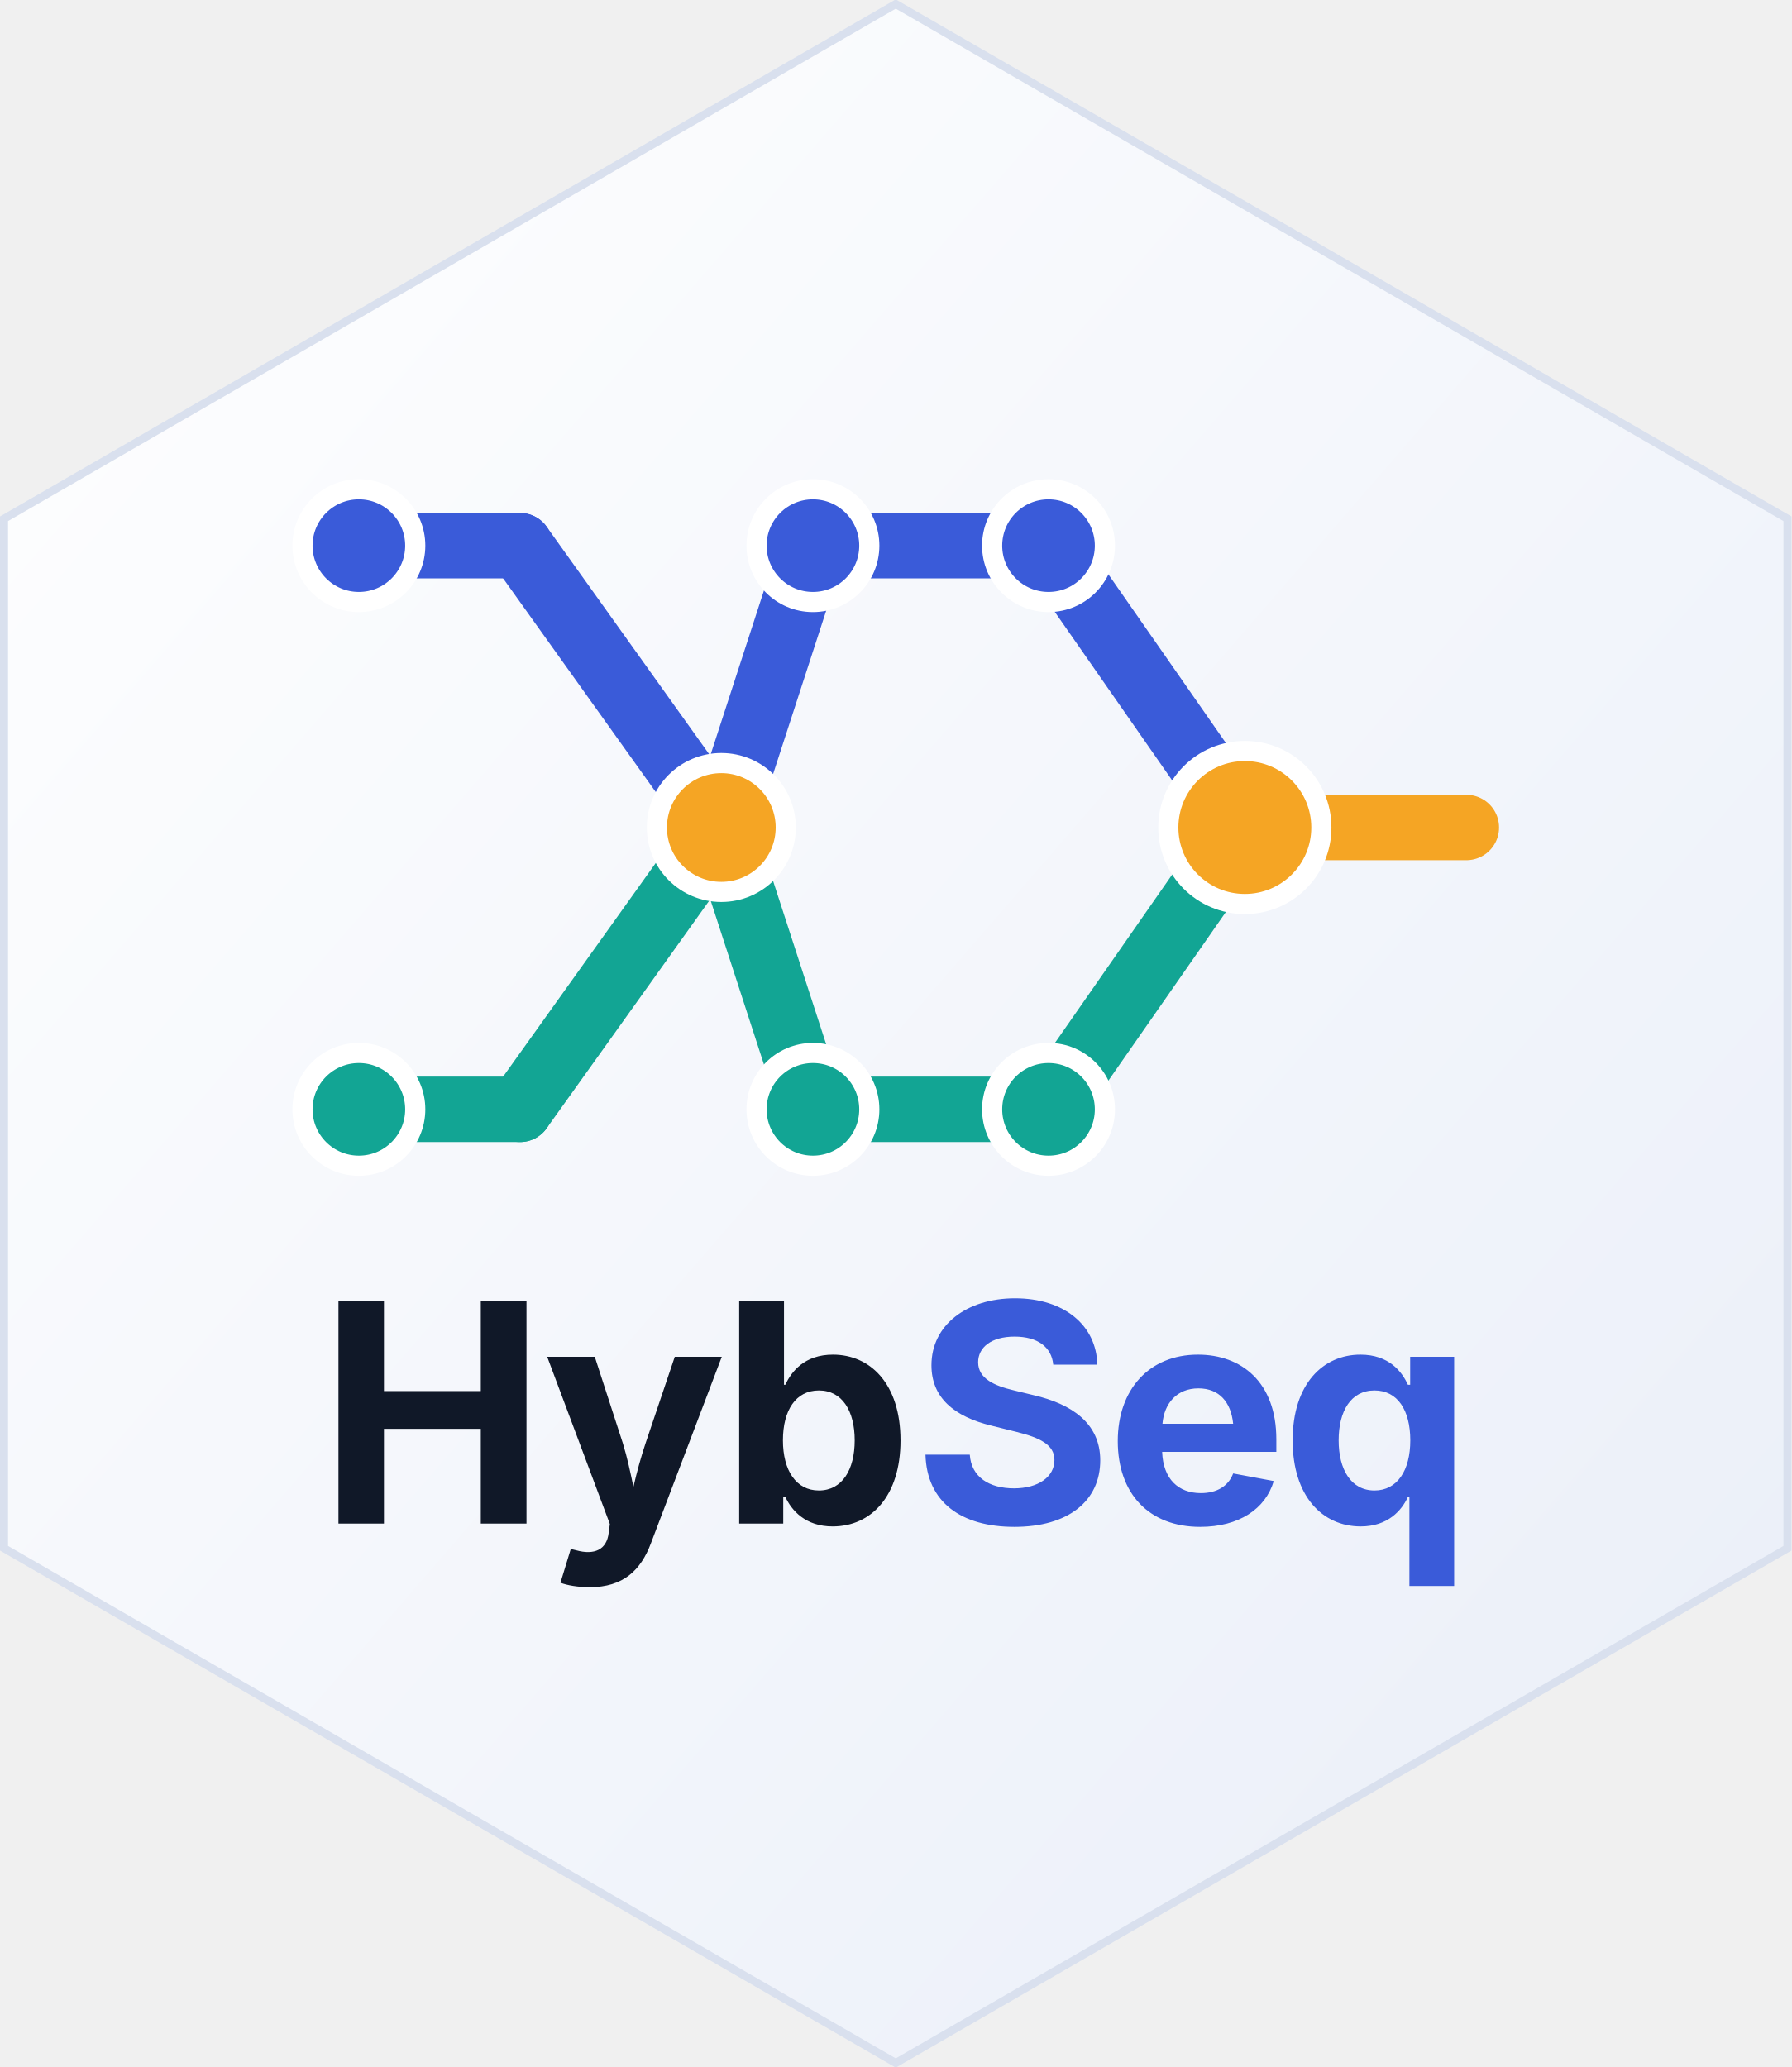
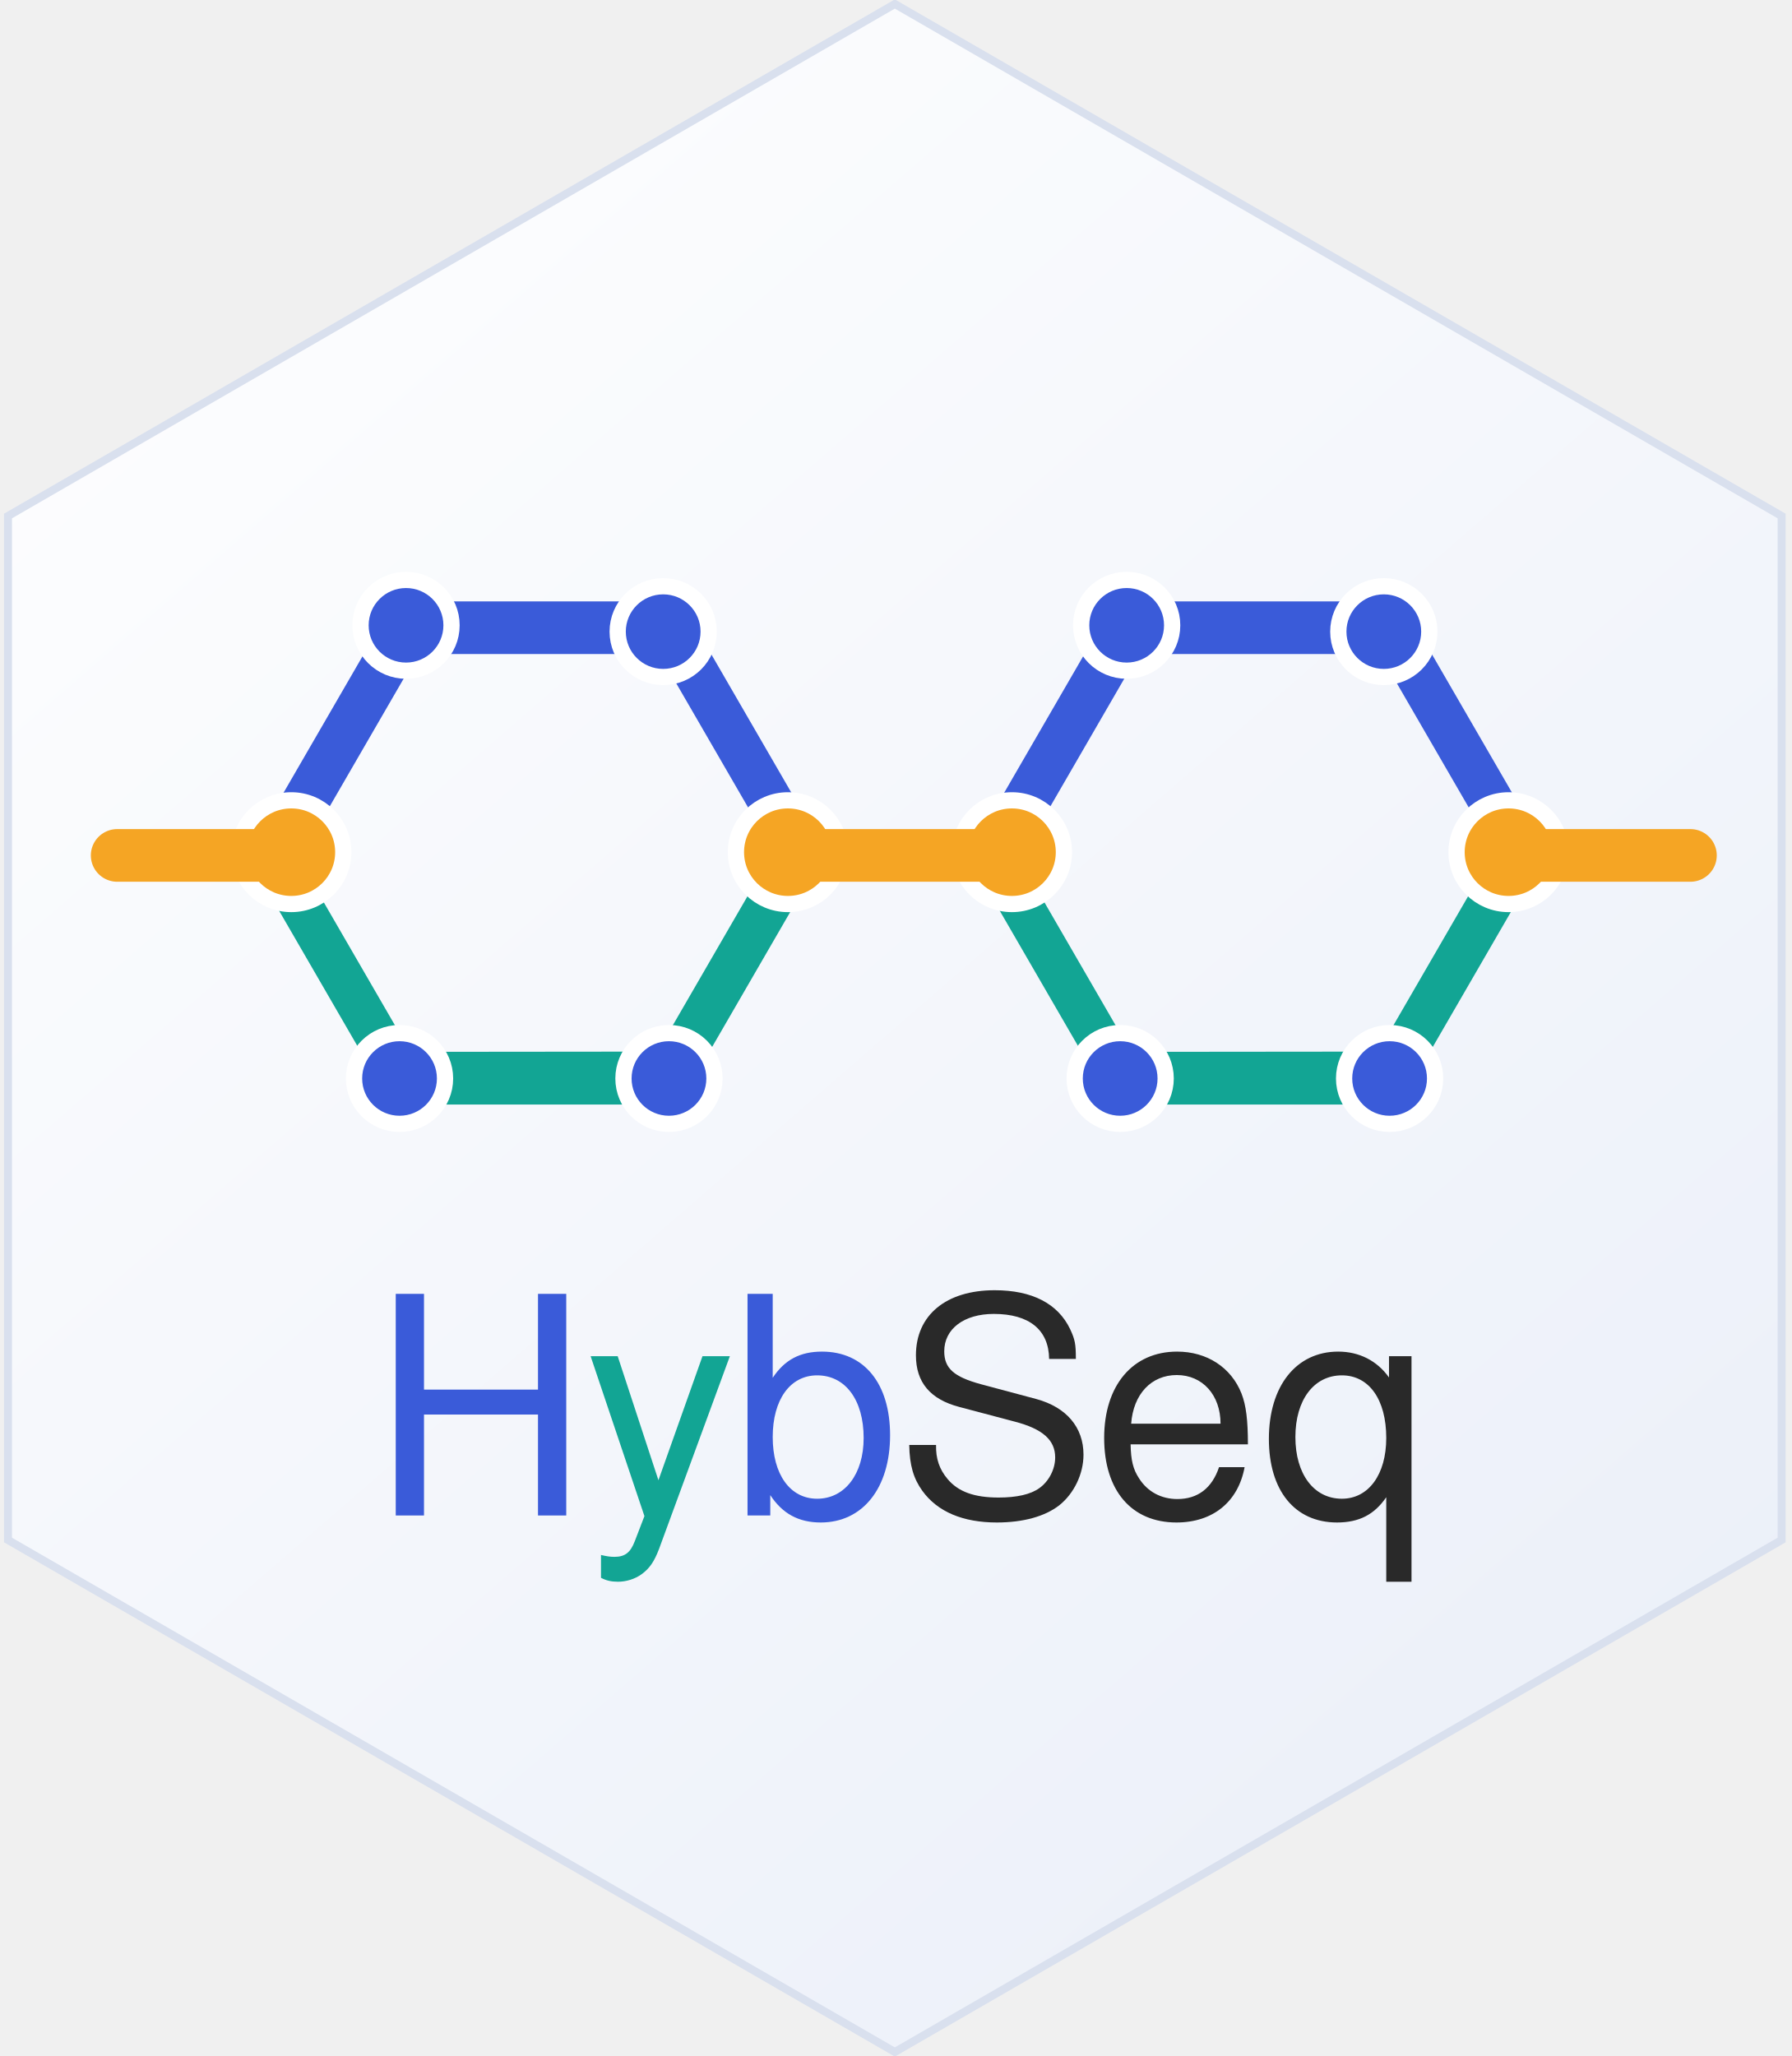
- <svg xmlns="http://www.w3.org/2000/svg" viewBox="-1 -1 445.41 514" width="445.41" height="514" role="img" aria-labelledby="t d">
+ <svg xmlns="http://www.w3.org/2000/svg" width="100%" height="100%" viewBox="0 0 448 514" version="1.1" xml:space="preserve" style="fill-rule:evenodd;clip-rule:evenodd;">
+   <g id="Artboard1" transform="matrix(0.382906,0,0,0.535417,53.22393,12.31458)">
+     <rect x="-139" y="-23" width="1170" height="960" style="fill:none;" />
+     <clipPath id="_clip1">
+       <rect x="-139" y="-23" width="1170" height="960" />
+     </clipPath>
+     <g clip-path="url(#_clip1)">
+       <g transform="matrix(2.611607,0,0,1.867704,-133.7768,-21.1323)">
+         <path d="M221.71,0L443.41,128L443.41,384L221.71,512L0,384L0,128L221.71,0Z" style="fill:url(#_Linear2);fill-rule:nonzero;stroke:rgb(217,224,238);stroke-width:2px;" />
+       </g>
+       <g transform="matrix(6.537192,0,0,4.675107,-38.03527,134.1113)">
+         <g transform="matrix(0.811529,0,0,0.809242,-113.6617,-115.5244)">
+           <g>
+             <g transform="matrix(0.799,0,0,0.988762,262.9281,158.3311)">
+               <path d="M36.6,20.6L56.6,48.6" style="fill:none;fill-rule:nonzero;stroke:rgb(58,91,217);stroke-width:6.5px;stroke-linecap:round;" />
+             </g>
+             <g transform="matrix(0.322072,0.885598,-0.800766,0.356192,264.4031,138.9491)">
+               <path d="M36.6,20.6L56.6,48.6" style="fill:none;fill-rule:nonzero;stroke:rgb(58,91,217);stroke-width:6.5px;stroke-linecap:round;" />
+             </g>
+             <g transform="matrix(0.539865,-0.813733,0.75581,0.581238,224.6819,196.5087)">
+               <path d="M36.6,20.6L56.6,48.6" style="fill:none;fill-rule:nonzero;stroke:rgb(58,91,217);stroke-width:6.5px;stroke-linecap:round;" />
+             </g>
+             <g transform="matrix(0.799,0,0,0.988762,262.9281,158.1568)">
+               <path d="M36.6,76.6L56.6,48.6" style="fill:none;fill-rule:nonzero;stroke:rgb(18,165,148);stroke-width:6.5px;stroke-linecap:round;" />
+             </g>
+             <g transform="matrix(-0.165479,1.035908,-0.688913,-0.248828,301.89,187.7561)">
+               <path d="M36.6,76.6L56.6,48.6" style="fill:none;fill-rule:nonzero;stroke:rgb(18,165,148);stroke-width:6.5px;stroke-linecap:round;" />
+             </g>
+             <g transform="matrix(0.515349,0.813232,-0.720175,0.58194,295.7776,159.9546)">
+               <path d="M36.6,76.6L56.6,48.6" style="fill:none;fill-rule:nonzero;stroke:rgb(18,165,148);stroke-width:6.5px;stroke-linecap:round;" />
+             </g>
+             <g transform="matrix(0.539865,0.813733,-0.75581,0.581238,297.61,159.99)">
+               <path d="M36.6,76.6L56.6,48.6" style="fill:none;fill-rule:nonzero;stroke:rgb(18,165,148);stroke-width:6.5px;stroke-linecap:round;" />
+             </g>
+             <g transform="matrix(1,0,0,1,250.0869,157.8024)">
+               <circle cx="56.6" cy="48.6" r="6.4" style="fill:rgb(245,165,36);stroke:white;stroke-width:2px;" />
+             </g>
+             <g transform="matrix(1,0,0,1,188.9634,157.8024)">
+               <circle cx="56.6" cy="48.6" r="6.4" style="fill:rgb(245,165,36);stroke:white;stroke-width:2px;" />
+             </g>
+             <g transform="matrix(1,0,0,1,225.634,158.5822)">
+               <circle cx="65.7" cy="20.6" r="5.6" style="fill:rgb(58,91,217);stroke:white;stroke-width:2px;" />
+             </g>
+             <g transform="matrix(1,0,0,1,170.5864,157.8024)">
+               <circle cx="89.1" cy="20.6" r="5.6" style="fill:rgb(58,91,217);stroke:white;stroke-width:2px;" />
+             </g>
+             <g transform="matrix(1,0,0,1,202.9459,213.7324)">
+               <circle cx="89.1" cy="20.6" r="5.6" style="fill:rgb(58,91,217);stroke:white;stroke-width:2px;" />
+             </g>
+             <g transform="matrix(1,0,0,1,169.7874,213.7324)">
+               <circle cx="89.1" cy="20.6" r="5.6" style="fill:rgb(58,91,217);stroke:white;stroke-width:2px;" />
+             </g>
+           </g>
+           <g transform="matrix(1,0,0,1,-88.68896,0)">
+             <g transform="matrix(0.799,0,0,0.988762,262.9281,158.3311)">
+               <path d="M36.6,20.6L56.6,48.6" style="fill:none;fill-rule:nonzero;stroke:rgb(58,91,217);stroke-width:6.5px;stroke-linecap:round;" />
+             </g>
+             <g transform="matrix(0.322072,0.885598,-0.800766,0.356192,264.4031,138.9491)">
+               <path d="M36.6,20.6L56.6,48.6" style="fill:none;fill-rule:nonzero;stroke:rgb(58,91,217);stroke-width:6.5px;stroke-linecap:round;" />
+             </g>
+             <g transform="matrix(0.539865,-0.813733,0.75581,0.581238,224.6819,196.5087)">
+               <path d="M36.6,20.6L56.6,48.6" style="fill:none;fill-rule:nonzero;stroke:rgb(58,91,217);stroke-width:6.5px;stroke-linecap:round;" />
+             </g>
+             <g transform="matrix(0.799,0,0,0.988762,262.9281,158.1568)">
+               <path d="M36.6,76.6L56.6,48.6" style="fill:none;fill-rule:nonzero;stroke:rgb(18,165,148);stroke-width:6.5px;stroke-linecap:round;" />
+             </g>
+             <g transform="matrix(-0.165479,1.035908,-0.688913,-0.248828,301.89,187.7561)">
+               <path d="M36.6,76.6L56.6,48.6" style="fill:none;fill-rule:nonzero;stroke:rgb(18,165,148);stroke-width:6.5px;stroke-linecap:round;" />
+             </g>
+             <g transform="matrix(0.515349,0.813232,-0.720175,0.58194,295.7776,159.9546)">
+               <path d="M36.6,76.6L56.6,48.6" style="fill:none;fill-rule:nonzero;stroke:rgb(18,165,148);stroke-width:6.5px;stroke-linecap:round;" />
+             </g>
+             <g transform="matrix(0.539865,0.813733,-0.75581,0.581238,297.61,159.99)">
+               <path d="M36.6,76.6L56.6,48.6" style="fill:none;fill-rule:nonzero;stroke:rgb(18,165,148);stroke-width:6.5px;stroke-linecap:round;" />
+             </g>
+             <g transform="matrix(1,0,0,1,250.0869,157.8024)">
+               <circle cx="56.6" cy="48.6" r="6.4" style="fill:rgb(245,165,36);stroke:white;stroke-width:2px;" />
+             </g>
+             <g transform="matrix(1,0,0,1,188.9634,157.8024)">
+               <circle cx="56.6" cy="48.6" r="6.4" style="fill:rgb(245,165,36);stroke:white;stroke-width:2px;" />
+             </g>
+             <g transform="matrix(1,0,0,1,225.634,158.5822)">
+               <circle cx="65.7" cy="20.6" r="5.6" style="fill:rgb(58,91,217);stroke:white;stroke-width:2px;" />
+             </g>
+             <g transform="matrix(1,0,0,1,170.5864,157.8024)">
+               <circle cx="89.1" cy="20.6" r="5.6" style="fill:rgb(58,91,217);stroke:white;stroke-width:2px;" />
+             </g>
+             <g transform="matrix(1,0,0,1,202.9459,213.7324)">
+               <circle cx="89.1" cy="20.6" r="5.6" style="fill:rgb(58,91,217);stroke:white;stroke-width:2px;" />
+             </g>
+             <g transform="matrix(1,0,0,1,169.7874,213.7324)">
+               <circle cx="89.1" cy="20.6" r="5.6" style="fill:rgb(58,91,217);stroke:white;stroke-width:2px;" />
+             </g>
+           </g>
+           <g transform="matrix(1,0,0,1,112.659,158.2019)">
+             <path d="M108.6,48.6L130.6,48.6" style="fill:none;fill-rule:nonzero;stroke:rgb(245,165,36);stroke-width:6.5px;stroke-linecap:round;" />
+           </g>
+           <g transform="matrix(1,0,0,1,26.85671,158.2019)">
+             <path d="M108.6,48.6L130.6,48.6" style="fill:none;fill-rule:nonzero;stroke:rgb(245,165,36);stroke-width:6.5px;stroke-linecap:round;" />
+           </g>
+           <g transform="matrix(1,0,0,1,198.4612,158.2019)">
+             <path d="M108.6,48.6L130.6,48.6" style="fill:none;fill-rule:nonzero;stroke:rgb(245,165,36);stroke-width:6.5px;stroke-linecap:round;" />
+           </g>
+         </g>
+       </g>
+       <g transform="matrix(2.611607,0,0,1.867704,447.029,684.6171)">
+         <text x="-131.769px" y="0px" style="font-family:'Helvetica';font-size:76px;fill:rgb(58,91,217);">H</text>
+         <text x="-78.253px" y="0px" style="font-family:'Helvetica';font-size:76px;fill:rgb(18,165,148);">y</text>
+         <text x="-41.621px" y="0px" style="font-family:'Helvetica';font-size:76px;fill:rgb(58,91,217);">b</text>
+         <text x="-0.721px" y="0px" style="font-family:'Helvetica';font-size:76px;fill:rgb(41,41,41);">S<tspan x="48.602px 89.502px " y="0px 0px ">eq</tspan>
+         </text>
+       </g>
+     </g>
+   </g>
  <defs>
-     <linearGradient id="tile" x1="0" y1="0" x2="1" y2="1">
-       <stop offset="0" stop-color="#FFFFFF" />
-       <stop offset="1" stop-color="#E9EEF8" />
+     <linearGradient id="_Linear2" x1="0" y1="0" x2="1" y2="0" gradientUnits="userSpaceOnUse" gradientTransform="matrix(443.41,512,-512,443.41,0,0)">
+       <stop offset="0" style="stop-color:white;stop-opacity:1" />
+       <stop offset="1" style="stop-color:rgb(233,238,248);stop-opacity:1" />
    </linearGradient>
  </defs>
-   <path d="M 221.71 0 L 443.41 128 L 443.41 384 L 221.71 512 L 0 384 L 0 128 Z" fill="url(#tile)" stroke="#D9E0EE" stroke-width="2" />
-   <g transform="translate(36.66,83.12) scale(2.50313)">
-     <line x1="20.6" y1="20.6" x2="36.6" y2="20.6" stroke="#3A5BD9" stroke-width="6.5" stroke-linecap="round" />
-     <line x1="20.6" y1="76.6" x2="36.6" y2="76.6" stroke="#12A594" stroke-width="6.5" stroke-linecap="round" />
-     <line x1="36.6" y1="20.6" x2="56.6" y2="48.6" stroke="#3A5BD9" stroke-width="6.5" stroke-linecap="round" />
-     <line x1="36.6" y1="76.6" x2="56.6" y2="48.6" stroke="#12A594" stroke-width="6.5" stroke-linecap="round" />
-     <line x1="56.6" y1="48.6" x2="65.7" y2="20.6" stroke="#3A5BD9" stroke-width="6.5" stroke-linecap="round" />
-     <line x1="65.7" y1="20.6" x2="89.1" y2="20.6" stroke="#3A5BD9" stroke-width="6.5" stroke-linecap="round" />
-     <line x1="89.1" y1="20.6" x2="108.6" y2="48.6" stroke="#3A5BD9" stroke-width="6.5" stroke-linecap="round" />
-     <line x1="56.6" y1="48.6" x2="65.7" y2="76.6" stroke="#12A594" stroke-width="6.5" stroke-linecap="round" />
-     <line x1="65.7" y1="76.6" x2="89.1" y2="76.6" stroke="#12A594" stroke-width="6.5" stroke-linecap="round" />
-     <line x1="89.1" y1="76.6" x2="108.6" y2="48.6" stroke="#12A594" stroke-width="6.5" stroke-linecap="round" />
-     <line x1="108.6" y1="48.6" x2="130.6" y2="48.6" stroke="#F5A524" stroke-width="6.5" stroke-linecap="round" />
-     <circle cx="20.6" cy="20.6" r="5.6" fill="#3A5BD9" stroke="#FFFFFF" stroke-width="2" />
-     <circle cx="20.6" cy="76.6" r="5.6" fill="#12A594" stroke="#FFFFFF" stroke-width="2" />
-     <circle cx="56.6" cy="48.6" r="6.4" fill="#F5A524" stroke="#FFFFFF" stroke-width="2" />
-     <circle cx="65.7" cy="20.6" r="5.6" fill="#3A5BD9" stroke="#FFFFFF" stroke-width="2" />
-     <circle cx="89.1" cy="20.6" r="5.6" fill="#3A5BD9" stroke="#FFFFFF" stroke-width="2" />
-     <circle cx="65.7" cy="76.6" r="5.6" fill="#12A594" stroke="#FFFFFF" stroke-width="2" />
-     <circle cx="89.1" cy="76.6" r="5.6" fill="#12A594" stroke="#FFFFFF" stroke-width="2" />
-     <circle cx="108.6" cy="48.6" r="7.6" fill="#F5A524" stroke="#FFFFFF" stroke-width="2" />
-   </g>
-   <text x="221.71" y="377.87" text-anchor="middle" font-family="Inter, ui-sans-serif, system-ui, -apple-system, 'Segoe UI', 'Helvetica Neue', Helvetica, Arial, sans-serif" font-size="76" font-weight="700" style="letter-spacing:-1.8px" fill="#101828">Hyb<tspan fill="#3A5BD9">Seq</tspan>
-   </text>
</svg>
